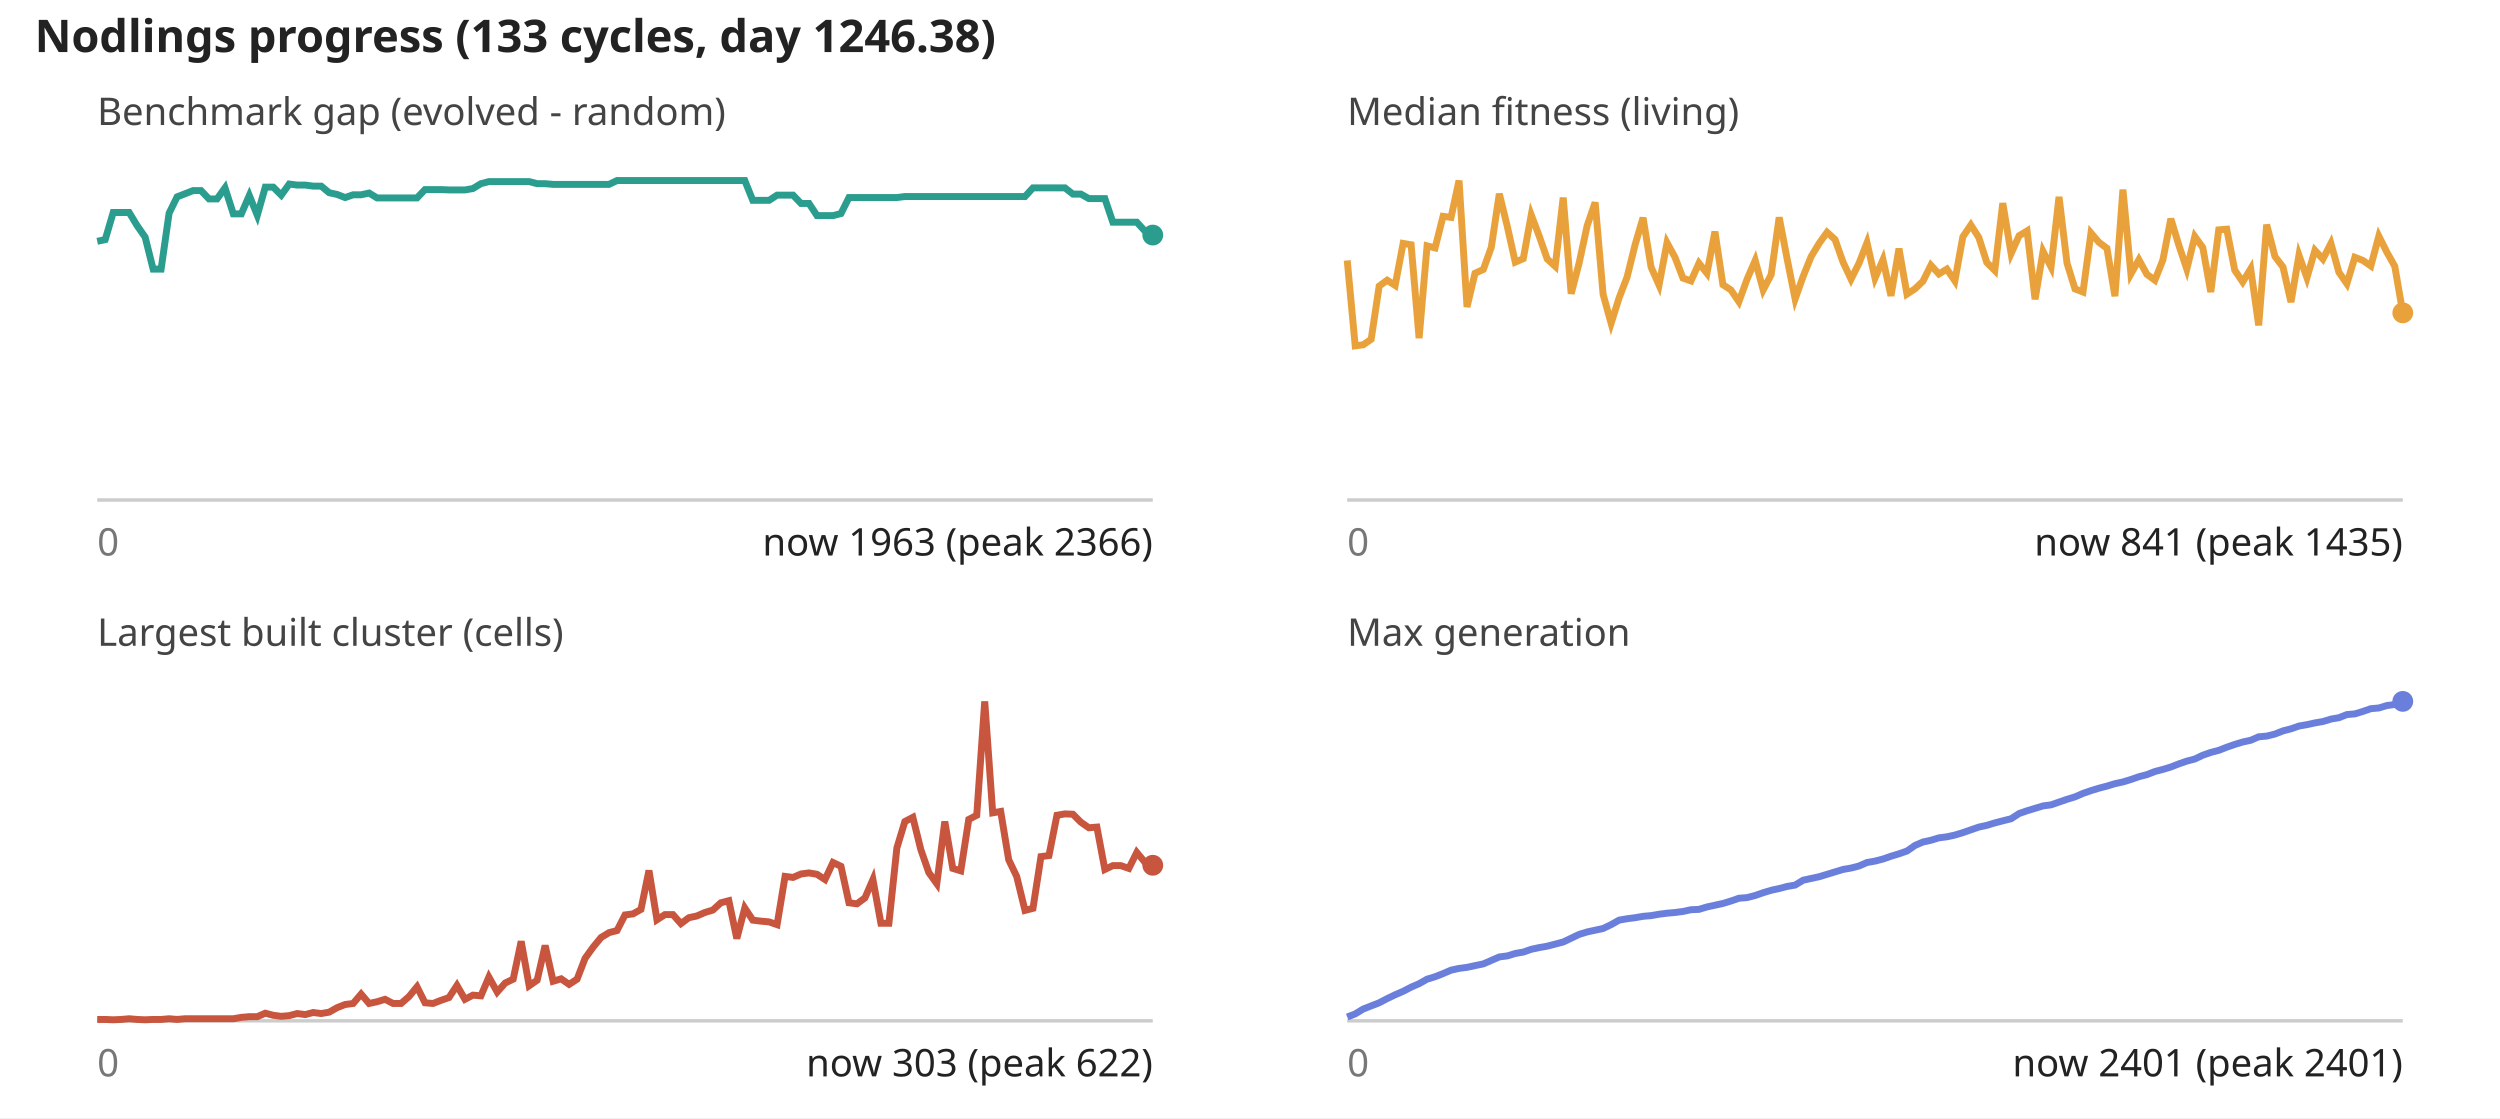
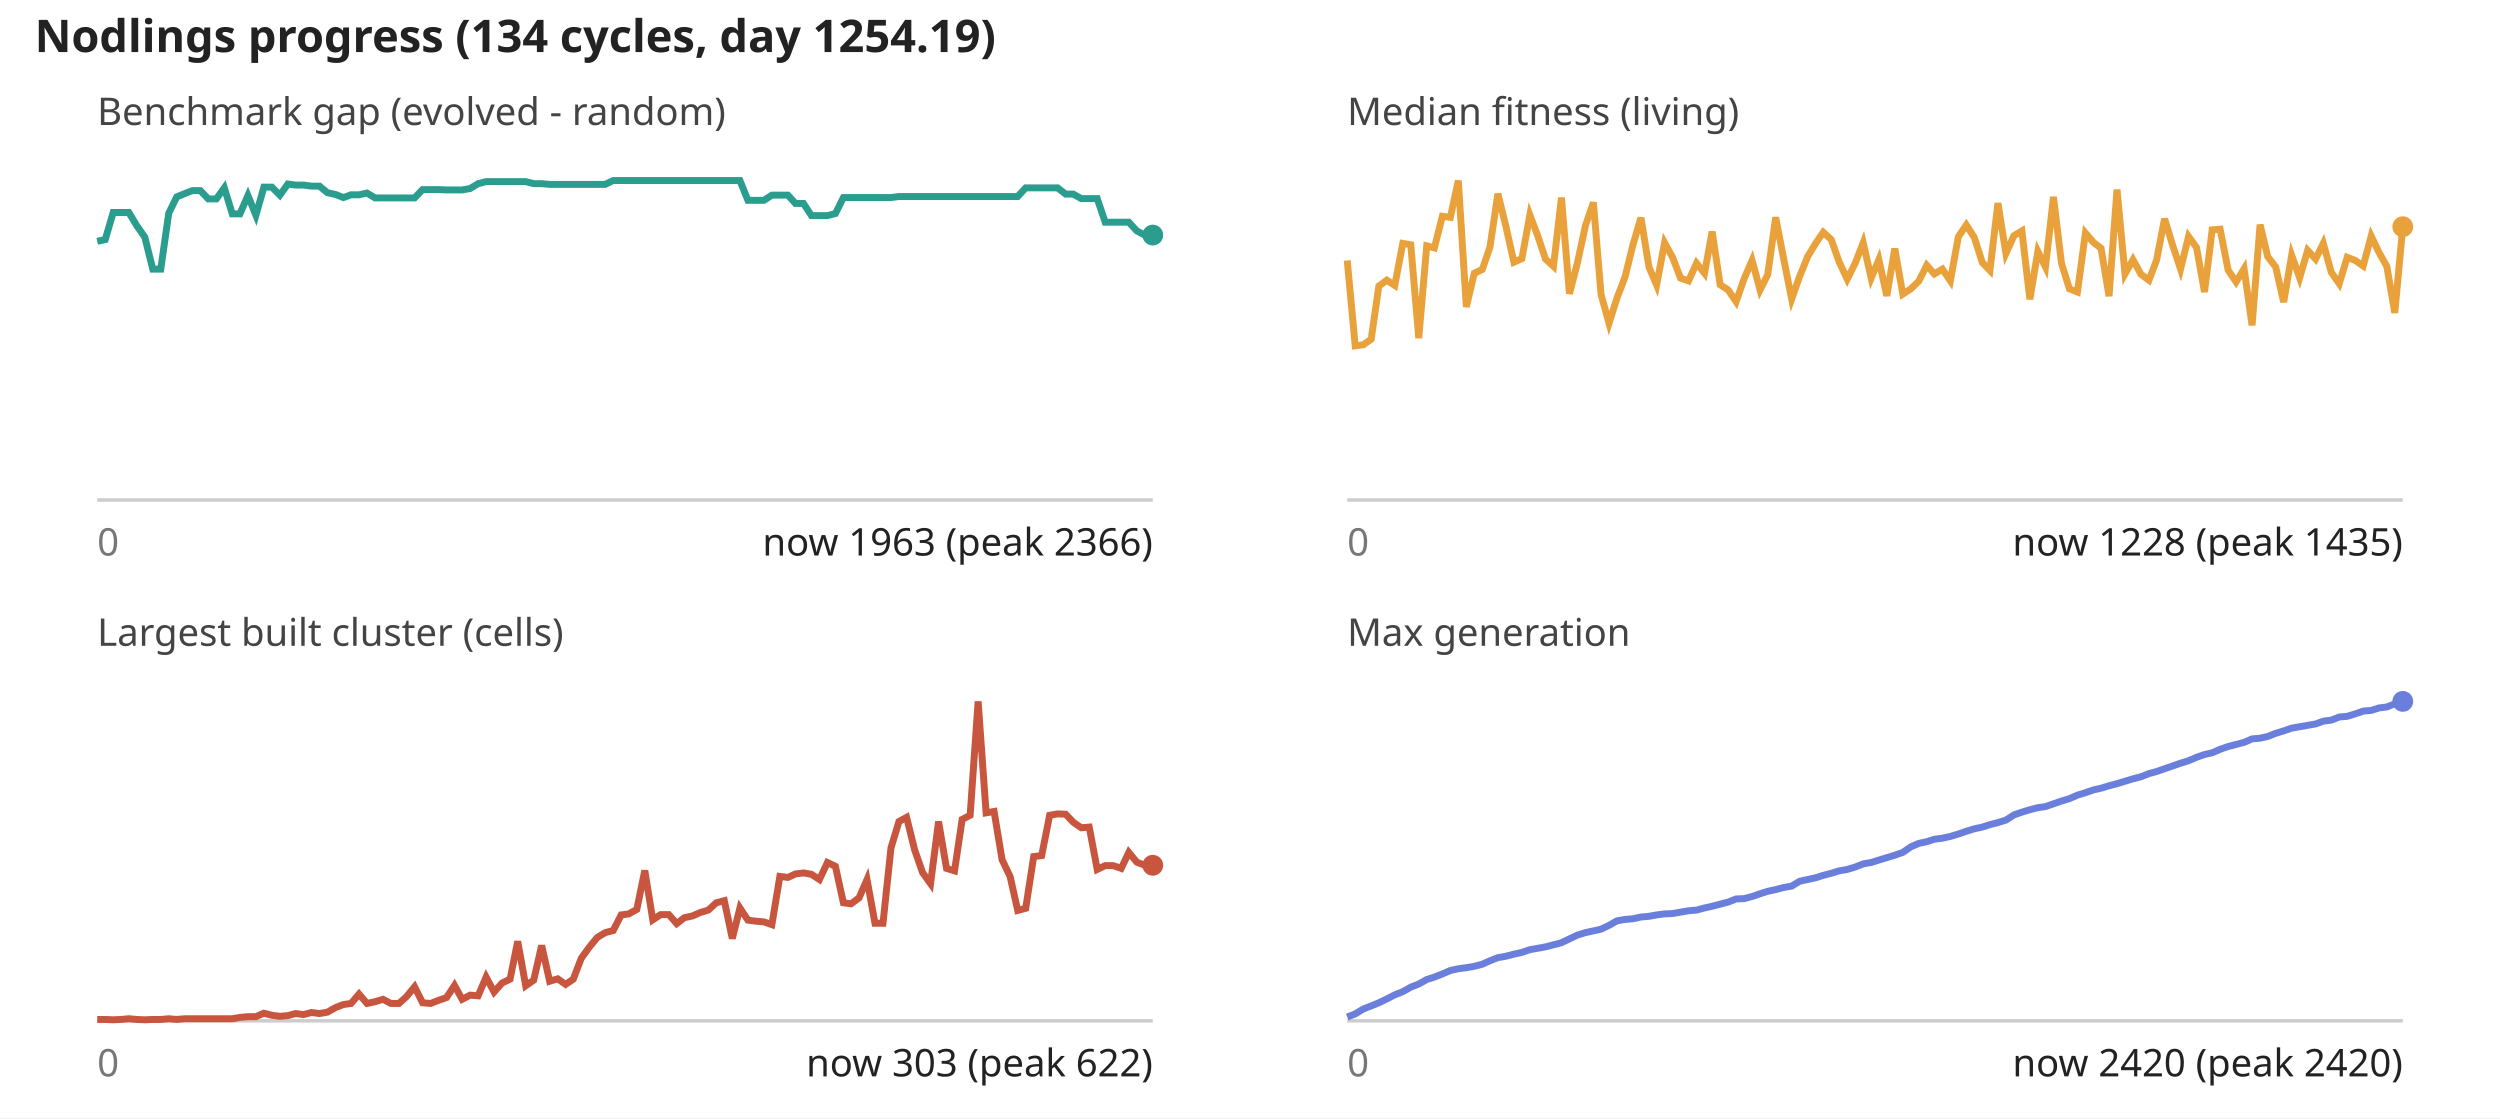
<svg xmlns="http://www.w3.org/2000/svg" viewBox="0 0 720 322" font-family="sans-serif" font-size="11">
  <rect width="100%" height="100%" fill="#fff" />
-   <text x="10" y="15" font-size="13" font-weight="bold" fill="#222">Nodlings progress (133 cycles, day 1246.38)</text>
+   <text x="10" y="15" font-size="13" font-weight="bold" fill="#222">Nodlings progress (134 cycles, day 1254.19)</text>
  <text x="28" y="36" fill="#444">Benchmark gap (evolved - random)</text>
  <line x1="28" y1="144" x2="332" y2="144" stroke="#ccc" />
-   <polyline fill="none" stroke="#2a9d8f" stroke-width="2" points="28.0,69.5 30.3,69.0 32.6,61.2 34.9,61.2 37.2,61.2 39.5,65.0 41.8,68.3 44.1,77.5 46.4,77.5 48.7,61.4 51.0,56.7 53.3,55.8 55.6,54.9 57.9,54.9 60.2,57.3 62.5,57.3 64.8,54.1 67.2,61.6 69.5,61.6 71.8,56.3 74.1,62.0 76.4,53.9 78.7,53.9 81.0,56.2 83.3,53.0 85.6,53.3 87.9,53.3 90.2,53.6 92.5,53.6 94.8,55.5 97.1,56.0 99.4,56.9 101.7,56.1 104.0,56.1 106.3,55.6 108.6,57.0 110.9,57.0 113.2,57.0 115.5,57.0 117.8,57.0 120.1,57.0 122.4,54.6 124.7,54.6 127.0,54.6 129.3,54.7 131.6,54.7 133.9,54.7 136.2,54.3 138.5,52.9 140.8,52.3 143.2,52.3 145.5,52.3 147.8,52.3 150.1,52.3 152.4,52.3 154.7,52.9 157.0,52.9 159.3,53.1 161.6,53.1 163.9,53.1 166.2,53.1 168.5,53.1 170.8,53.1 173.1,53.1 175.4,53.1 177.7,52.0 180.0,52.0 182.3,52.0 184.6,52.0 186.9,52.0 189.2,52.0 191.5,52.0 193.8,52.0 196.1,52.0 198.4,52.0 200.7,52.0 203.0,52.0 205.3,52.0 207.6,52.0 209.9,52.0 212.2,52.0 214.5,52.0 216.8,57.7 219.2,57.7 221.5,57.7 223.8,56.2 226.1,56.2 228.4,56.2 230.7,58.6 233.0,58.6 235.3,62.1 237.6,62.1 239.9,62.1 242.2,61.5 244.5,56.9 246.8,56.9 249.1,56.9 251.4,56.9 253.7,56.9 256.0,56.9 258.3,56.9 260.6,56.6 262.9,56.6 265.2,56.6 267.5,56.6 269.8,56.6 272.1,56.6 274.4,56.6 276.7,56.6 279.0,56.6 281.3,56.6 283.6,56.6 285.9,56.6 288.2,56.6 290.5,56.6 292.8,56.6 295.2,56.6 297.5,54.1 299.8,54.1 302.1,54.1 304.4,54.1 306.7,54.1 309.0,55.9 311.3,55.9 313.6,57.2 315.9,57.2 318.2,57.2 320.5,64.0 322.8,64.0 325.1,64.0 327.4,64.0 329.7,66.5 332.0,67.7" />
+   <polyline fill="none" stroke="#2a9d8f" stroke-width="2" points="28.0,69.5 30.3,69.0 32.6,61.2 34.9,61.2 37.1,61.2 39.4,65.0 41.7,68.3 44.0,77.5 46.3,77.5 48.6,61.4 50.9,56.7 53.1,55.8 55.4,54.9 57.7,54.9 60.0,57.3 62.3,57.3 64.6,54.1 66.9,61.6 69.1,61.6 71.4,56.3 73.7,62.0 76.0,53.9 78.3,53.9 80.6,56.2 82.9,53.0 85.1,53.3 87.4,53.3 89.7,53.6 92.0,53.6 94.3,55.5 96.6,56.0 98.9,56.9 101.1,56.1 103.4,56.1 105.7,55.6 108.0,57.0 110.3,57.0 112.6,57.0 114.9,57.0 117.1,57.0 119.4,57.0 121.7,54.6 124.0,54.6 126.3,54.6 128.6,54.7 130.9,54.7 133.1,54.7 135.4,54.3 137.7,52.9 140.0,52.3 142.3,52.3 144.6,52.3 146.9,52.3 149.1,52.3 151.4,52.3 153.7,52.9 156.0,52.9 158.3,53.1 160.6,53.1 162.9,53.1 165.1,53.1 167.4,53.1 169.7,53.1 172.0,53.1 174.3,53.1 176.6,52.0 178.9,52.0 181.1,52.0 183.4,52.0 185.7,52.0 188.0,52.0 190.3,52.0 192.6,52.0 194.9,52.0 197.1,52.0 199.4,52.0 201.7,52.0 204.0,52.0 206.3,52.0 208.6,52.0 210.9,52.0 213.1,52.0 215.4,57.7 217.7,57.7 220.0,57.7 222.3,56.2 224.6,56.2 226.9,56.2 229.1,58.6 231.4,58.6 233.7,62.1 236.0,62.1 238.3,62.1 240.6,61.5 242.9,56.9 245.1,56.9 247.4,56.9 249.7,56.9 252.0,56.9 254.3,56.9 256.6,56.9 258.9,56.6 261.1,56.6 263.4,56.6 265.7,56.6 268.0,56.6 270.3,56.6 272.6,56.6 274.9,56.6 277.1,56.6 279.4,56.6 281.7,56.6 284.0,56.6 286.3,56.6 288.6,56.6 290.9,56.6 293.1,56.6 295.4,54.1 297.7,54.1 300.0,54.1 302.3,54.1 304.6,54.1 306.9,55.9 309.1,55.9 311.4,57.2 313.7,57.2 316.0,57.2 318.3,64.0 320.6,64.0 322.9,64.0 325.1,64.0 327.4,66.5 329.7,67.7 332.0,67.7" />
  <circle cx="332.0" cy="67.7" r="3" fill="#2a9d8f" />
  <text x="28" y="160" fill="#777">0</text>
  <text x="332" y="160" text-anchor="end" fill="#222">now 1963 (peak 2366)</text>
  <text x="388" y="36" fill="#444">Median fitness (living)</text>
  <line x1="388" y1="144" x2="692" y2="144" stroke="#ccc" />
-   <polyline fill="none" stroke="#e9a23b" stroke-width="2" points="388.0,75.0 390.3,99.6 392.6,99.3 394.9,97.7 397.2,82.4 399.5,80.7 401.8,82.2 404.1,70.1 406.4,70.5 408.7,97.4 411.0,70.8 413.3,71.4 415.6,62.3 417.9,62.6 420.2,52.0 422.5,88.4 424.8,78.7 427.2,77.6 429.5,71.2 431.8,55.8 434.1,65.2 436.4,75.5 438.7,74.5 441.0,61.9 443.3,68.0 445.6,74.6 447.9,76.7 450.2,56.9 452.5,84.6 454.8,75.7 457.1,65.0 459.4,58.3 461.7,84.8 464.0,93.1 466.3,85.8 468.6,79.8 470.9,70.5 473.2,62.7 475.5,76.9 477.8,82.1 480.1,69.9 482.4,74.1 484.7,80.1 487.0,80.9 489.3,75.8 491.6,78.7 493.9,66.7 496.2,82.0 498.5,83.5 500.8,86.9 503.2,80.3 505.5,75.0 507.8,83.5 510.1,79.1 512.4,62.6 514.7,74.6 517.0,86.1 519.3,79.6 521.6,73.9 523.9,70.1 526.2,66.9 528.5,69.0 530.8,75.5 533.1,80.4 535.4,75.8 537.7,69.9 540.0,80.1 542.3,74.8 544.6,85.2 546.9,71.6 549.2,84.7 551.5,83.2 553.8,81.0 556.1,76.4 558.4,78.9 560.7,77.5 563.0,80.9 565.3,68.2 567.6,64.8 569.9,68.4 572.2,75.6 574.5,77.9 576.8,58.5 579.2,73.0 581.5,67.9 583.8,66.5 586.1,86.2 588.4,72.4 590.7,76.9 593.0,56.7 595.3,75.8 597.6,83.2 599.9,84.1 602.2,67.1 604.5,69.8 606.8,71.5 609.1,85.3 611.4,54.6 613.7,78.9 616.0,74.8 618.3,79.0 620.6,80.7 622.9,74.9 625.2,63.0 627.5,70.6 629.8,77.5 632.1,68.1 634.4,71.3 636.7,84.1 639.0,66.2 641.3,66.0 643.6,77.8 645.9,81.2 648.2,77.4 650.5,93.7 652.8,64.7 655.2,73.9 657.5,76.9 659.8,87.0 662.1,73.5 664.4,80.0 666.7,72.1 669.0,74.6 671.3,70.1 673.6,78.4 675.9,81.7 678.2,74.1 680.5,75.0 682.8,76.6 685.1,68.0 687.4,72.6 689.7,76.7 692.0,90.1" />
-   <circle cx="692.0" cy="90.1" r="3" fill="#e9a23b" />
+   <polyline fill="none" stroke="#e9a23b" stroke-width="2" points="388.0,75.0 390.3,99.6 392.6,99.3 394.9,97.7 397.1,82.4 399.4,80.7 401.7,82.2 404.0,70.1 406.3,70.5 408.6,97.4 410.9,70.8 413.1,71.4 415.4,62.3 417.7,62.6 420.0,52.0 422.3,88.4 424.6,78.7 426.9,77.6 429.1,71.2 431.4,55.8 433.7,65.2 436.0,75.5 438.3,74.5 440.6,61.9 442.9,68.0 445.1,74.6 447.4,76.7 449.7,56.9 452.0,84.6 454.3,75.7 456.6,65.0 458.9,58.3 461.1,84.8 463.4,93.1 465.7,85.8 468.0,79.8 470.3,70.5 472.6,62.7 474.9,76.9 477.1,82.1 479.4,69.9 481.7,74.1 484.0,80.1 486.3,80.9 488.6,75.8 490.9,78.7 493.1,66.7 495.4,82.0 497.7,83.5 500.0,86.9 502.3,80.3 504.6,75.0 506.9,83.5 509.1,79.1 511.4,62.6 513.7,74.6 516.0,86.1 518.3,79.6 520.6,73.9 522.9,70.1 525.1,66.9 527.4,69.0 529.7,75.5 532.0,80.4 534.3,75.8 536.6,69.9 538.9,80.1 541.1,74.8 543.4,85.2 545.7,71.6 548.0,84.7 550.3,83.2 552.6,81.0 554.9,76.4 557.1,78.9 559.4,77.5 561.7,80.9 564.0,68.2 566.3,64.8 568.6,68.4 570.9,75.6 573.1,77.9 575.4,58.5 577.7,73.0 580.0,67.9 582.3,66.5 584.6,86.2 586.9,72.4 589.1,76.9 591.4,56.7 593.7,75.8 596.0,83.2 598.3,84.1 600.6,67.1 602.9,69.8 605.1,71.5 607.4,85.3 609.7,54.6 612.0,78.9 614.3,74.8 616.6,79.0 618.9,80.7 621.1,74.9 623.4,63.0 625.7,70.6 628.0,77.5 630.3,68.1 632.6,71.3 634.9,84.1 637.1,66.2 639.4,66.0 641.7,77.8 644.0,81.2 646.3,77.4 648.6,93.7 650.9,64.7 653.1,73.9 655.4,76.9 657.7,87.0 660.0,73.5 662.3,80.0 664.6,72.1 666.9,74.6 669.1,70.1 671.4,78.4 673.7,81.7 676.0,74.1 678.3,75.0 680.6,76.6 682.9,68.0 685.1,72.6 687.4,76.7 689.7,90.1 692.0,65.3" />
+   <circle cx="692.0" cy="65.3" r="3" fill="#e9a23b" />
  <text x="388" y="160" fill="#777">0</text>
-   <text x="692" y="160" text-anchor="end" fill="#222">now 841 (peak 1435)</text>
+   <text x="692" y="160" text-anchor="end" fill="#222">now 1228 (peak 1435)</text>
  <text x="28" y="186" fill="#444">Largest built cluster (cells)</text>
  <line x1="28" y1="294" x2="332" y2="294" stroke="#ccc" />
-   <polyline fill="none" stroke="#c8553d" stroke-width="2" points="28.0,293.6 30.3,293.6 32.6,293.7 34.9,293.6 37.2,293.4 39.5,293.6 41.8,293.7 44.1,293.6 46.4,293.6 48.7,293.4 51.0,293.6 53.3,293.4 55.6,293.4 57.9,293.4 60.2,293.4 62.5,293.4 64.8,293.4 67.2,293.4 69.5,293.0 71.8,292.8 74.1,292.8 76.4,291.8 78.7,292.4 81.0,292.7 83.3,292.5 85.6,291.9 87.9,292.2 90.2,291.6 92.5,291.9 94.8,291.5 97.1,290.2 99.4,289.3 101.7,289.0 104.0,286.3 106.3,289.0 108.6,288.5 110.9,287.8 113.2,289.0 115.5,289.0 117.8,287.0 120.1,284.2 122.4,288.8 124.7,289.0 127.0,288.1 129.3,287.3 131.6,283.8 133.9,287.8 136.2,286.6 138.5,286.8 140.8,281.4 143.2,285.7 145.5,283.1 147.8,282.0 150.1,271.1 152.4,283.9 154.7,282.3 157.0,272.3 159.3,282.6 161.6,281.9 163.9,283.5 166.2,282.0 168.5,276.0 170.8,272.8 173.1,270.0 175.4,268.6 177.7,268.0 180.0,263.5 182.3,263.2 184.6,261.9 186.9,250.7 189.2,264.9 191.5,263.4 193.8,263.4 196.1,266.0 198.4,264.3 200.7,263.8 203.0,262.8 205.3,262.1 207.6,260.0 209.9,259.4 212.2,270.3 214.5,261.5 216.8,265.0 219.2,265.3 221.5,265.5 223.8,266.3 226.1,252.4 228.4,252.7 230.7,251.7 233.0,251.4 235.3,251.8 237.6,253.3 239.9,248.4 242.2,249.5 244.5,260.0 246.8,260.3 249.1,258.6 251.4,253.3 253.7,265.9 256.0,265.9 258.3,244.2 260.6,236.6 262.9,235.4 265.2,244.7 267.5,251.3 269.8,254.5 272.1,236.6 274.4,250.1 276.7,250.8 279.0,236.0 281.3,234.8 283.6,202.0 285.9,234.1 288.2,233.7 290.5,247.6 292.8,252.4 295.2,262.2 297.5,261.6 299.8,246.7 302.1,246.4 304.4,234.8 306.7,234.4 309.0,234.5 311.3,236.8 313.6,238.4 315.9,238.2 318.2,250.4 320.5,249.3 322.8,249.3 325.1,250.1 327.4,245.5 329.7,248.3 332.0,249.2" />
+   <polyline fill="none" stroke="#c8553d" stroke-width="2" points="28.0,293.6 30.3,293.6 32.6,293.7 34.9,293.6 37.1,293.4 39.4,293.6 41.7,293.7 44.0,293.6 46.3,293.6 48.6,293.4 50.9,293.6 53.1,293.4 55.4,293.4 57.7,293.4 60.0,293.4 62.3,293.4 64.6,293.4 66.9,293.4 69.1,293.0 71.4,292.8 73.7,292.8 76.0,291.8 78.3,292.4 80.6,292.7 82.9,292.5 85.1,291.9 87.4,292.2 89.7,291.6 92.0,291.9 94.3,291.5 96.6,290.2 98.9,289.3 101.1,289.0 103.4,286.3 105.7,289.0 108.0,288.5 110.3,287.8 112.6,289.0 114.9,289.0 117.1,287.0 119.4,284.2 121.7,288.8 124.0,289.0 126.3,288.1 128.6,287.3 130.9,283.8 133.1,287.8 135.4,286.6 137.7,286.8 140.0,281.4 142.3,285.7 144.6,283.1 146.9,282.0 149.1,271.1 151.4,283.9 153.7,282.3 156.0,272.3 158.3,282.6 160.6,281.9 162.9,283.5 165.1,282.0 167.4,276.0 169.7,272.8 172.0,270.0 174.3,268.6 176.6,268.0 178.9,263.5 181.1,263.2 183.4,261.9 185.7,250.7 188.0,264.9 190.3,263.4 192.6,263.4 194.9,266.0 197.1,264.3 199.4,263.8 201.7,262.8 204.0,262.1 206.3,260.0 208.6,259.4 210.9,270.3 213.1,261.5 215.4,265.0 217.7,265.3 220.0,265.5 222.3,266.3 224.6,252.4 226.9,252.7 229.1,251.7 231.4,251.4 233.7,251.8 236.0,253.3 238.3,248.4 240.6,249.5 242.9,260.0 245.1,260.3 247.4,258.6 249.7,253.3 252.0,265.9 254.3,265.9 256.6,244.2 258.9,236.6 261.1,235.4 263.4,244.7 265.7,251.3 268.0,254.5 270.3,236.6 272.6,250.1 274.9,250.8 277.1,236.0 279.4,234.8 281.7,202.0 284.0,234.1 286.3,233.7 288.6,247.6 290.9,252.4 293.1,262.2 295.4,261.6 297.7,246.7 300.0,246.4 302.3,234.8 304.6,234.4 306.9,234.5 309.1,236.8 311.4,238.4 313.7,238.2 316.0,250.4 318.3,249.3 320.6,249.3 322.9,250.1 325.1,245.5 327.4,248.3 329.7,249.2 332.0,249.2" />
  <circle cx="332.0" cy="249.2" r="3" fill="#c8553d" />
  <text x="28" y="310" fill="#777">0</text>
  <text x="332" y="310" text-anchor="end" fill="#222">now 303 (peak 622)</text>
  <text x="388" y="186" fill="#444">Max generation</text>
  <line x1="388" y1="294" x2="692" y2="294" stroke="#ccc" />
-   <polyline fill="none" stroke="#6a7fdb" stroke-width="2" points="388.0,292.9 390.3,292.0 392.6,290.6 394.9,289.7 397.2,288.8 399.5,287.6 401.8,286.5 404.1,285.5 406.4,284.3 408.7,283.3 411.0,282.0 413.3,281.3 415.6,280.4 417.9,279.4 420.2,278.9 422.5,278.6 424.8,278.1 427.2,277.6 429.5,276.6 431.8,275.6 434.1,275.3 436.4,274.6 438.7,274.2 441.0,273.4 443.3,272.9 445.6,272.5 447.9,271.9 450.2,271.3 452.5,270.2 454.8,269.1 457.1,268.4 459.4,267.9 461.7,267.4 464.0,266.3 466.3,265.0 468.6,264.6 470.9,264.3 473.2,263.9 475.5,263.7 477.8,263.3 480.1,263.0 482.4,262.8 484.7,262.5 487.0,262.0 489.3,261.9 491.6,261.2 493.9,260.7 496.2,260.2 498.5,259.5 500.8,258.7 503.2,258.5 505.5,257.9 507.8,257.1 510.1,256.4 512.4,255.9 514.7,255.3 517.0,254.9 519.3,253.5 521.6,253.0 523.9,252.5 526.2,251.8 528.5,251.1 530.8,250.4 533.1,250.0 535.4,249.4 537.7,248.4 540.0,248.0 542.3,247.4 544.6,246.6 546.9,245.9 549.2,245.1 551.5,243.5 553.8,242.5 556.1,242.0 558.4,241.3 560.7,241.0 563.0,240.5 565.3,239.8 567.6,239.0 569.9,238.2 572.2,237.7 574.5,237.0 576.8,236.4 579.2,235.8 581.5,234.3 583.8,233.5 586.1,232.8 588.4,232.1 590.7,231.8 593.0,231.0 595.3,230.2 597.6,229.5 599.9,228.5 602.2,227.7 604.5,227.0 606.8,226.4 609.1,225.7 611.4,225.2 613.7,224.5 616.0,223.7 618.3,223.1 620.6,222.2 622.9,221.6 625.2,220.9 627.5,220.0 629.8,219.2 632.1,218.6 634.4,217.5 636.7,216.7 639.0,216.1 641.3,215.2 643.6,214.4 645.9,213.7 648.2,213.2 650.5,212.2 652.8,212.0 655.2,211.4 657.5,210.5 659.8,209.9 662.1,209.1 664.4,208.7 666.7,208.2 669.0,207.8 671.3,207.1 673.6,206.7 675.9,205.8 678.2,205.6 680.5,204.9 682.8,204.1 685.1,203.9 687.4,203.2 689.7,202.9 692.0,202.0" />
+   <polyline fill="none" stroke="#6a7fdb" stroke-width="2" points="388.0,292.9 390.3,292.0 392.6,290.6 394.9,289.7 397.1,288.8 399.4,287.7 401.7,286.5 404.0,285.6 406.3,284.3 408.6,283.4 410.9,282.1 413.1,281.4 415.4,280.5 417.7,279.5 420.0,279.0 422.3,278.7 424.6,278.3 426.9,277.7 429.1,276.7 431.4,275.8 433.7,275.4 436.0,274.8 438.3,274.3 440.6,273.5 442.9,273.1 445.1,272.7 447.4,272.1 449.7,271.5 452.0,270.4 454.3,269.3 456.6,268.6 458.9,268.1 461.1,267.6 463.4,266.5 465.7,265.2 468.0,264.8 470.3,264.6 472.6,264.1 474.9,263.9 477.1,263.5 479.4,263.2 481.7,263.1 484.0,262.7 486.3,262.3 488.6,262.1 490.9,261.5 493.1,261.0 495.4,260.4 497.7,259.8 500.0,258.9 502.3,258.8 504.6,258.2 506.9,257.4 509.1,256.7 511.4,256.2 513.7,255.6 516.0,255.2 518.3,253.8 520.6,253.3 522.9,252.8 525.1,252.1 527.4,251.5 529.7,250.8 532.0,250.4 534.3,249.7 536.6,248.8 538.9,248.4 541.1,247.7 543.4,247.0 545.7,246.3 548.0,245.5 550.3,243.9 552.6,242.9 554.9,242.4 557.1,241.7 559.4,241.4 561.7,240.9 564.0,240.2 566.3,239.4 568.6,238.7 570.9,238.2 573.1,237.5 575.4,236.9 577.7,236.2 580.0,234.7 582.3,233.9 584.6,233.2 586.9,232.6 589.1,232.3 591.4,231.5 593.7,230.7 596.0,230.0 598.3,229.0 600.6,228.3 602.9,227.5 605.1,227.0 607.4,226.3 609.7,225.7 612.0,225.0 614.3,224.3 616.6,223.7 618.9,222.8 621.1,222.2 623.4,221.4 625.7,220.6 628.0,219.8 630.3,219.1 632.6,218.1 634.9,217.3 637.1,216.8 639.4,215.8 641.7,215.0 644.0,214.4 646.3,213.8 648.6,212.8 650.9,212.6 653.1,212.1 655.4,211.2 657.7,210.5 660.0,209.7 662.3,209.3 664.6,208.9 666.9,208.5 669.1,207.7 671.4,207.4 673.7,206.5 676.0,206.3 678.3,205.6 680.6,204.8 682.9,204.6 685.1,203.9 687.4,203.6 689.7,202.7 692.0,202.0" />
  <circle cx="692.0" cy="202.0" r="3" fill="#6a7fdb" />
  <text x="388" y="310" fill="#777">0</text>
-   <text x="692" y="310" text-anchor="end" fill="#222">now 2401 (peak 2401)</text>
+   <text x="692" y="310" text-anchor="end" fill="#222">now 2420 (peak 2420)</text>
</svg>
